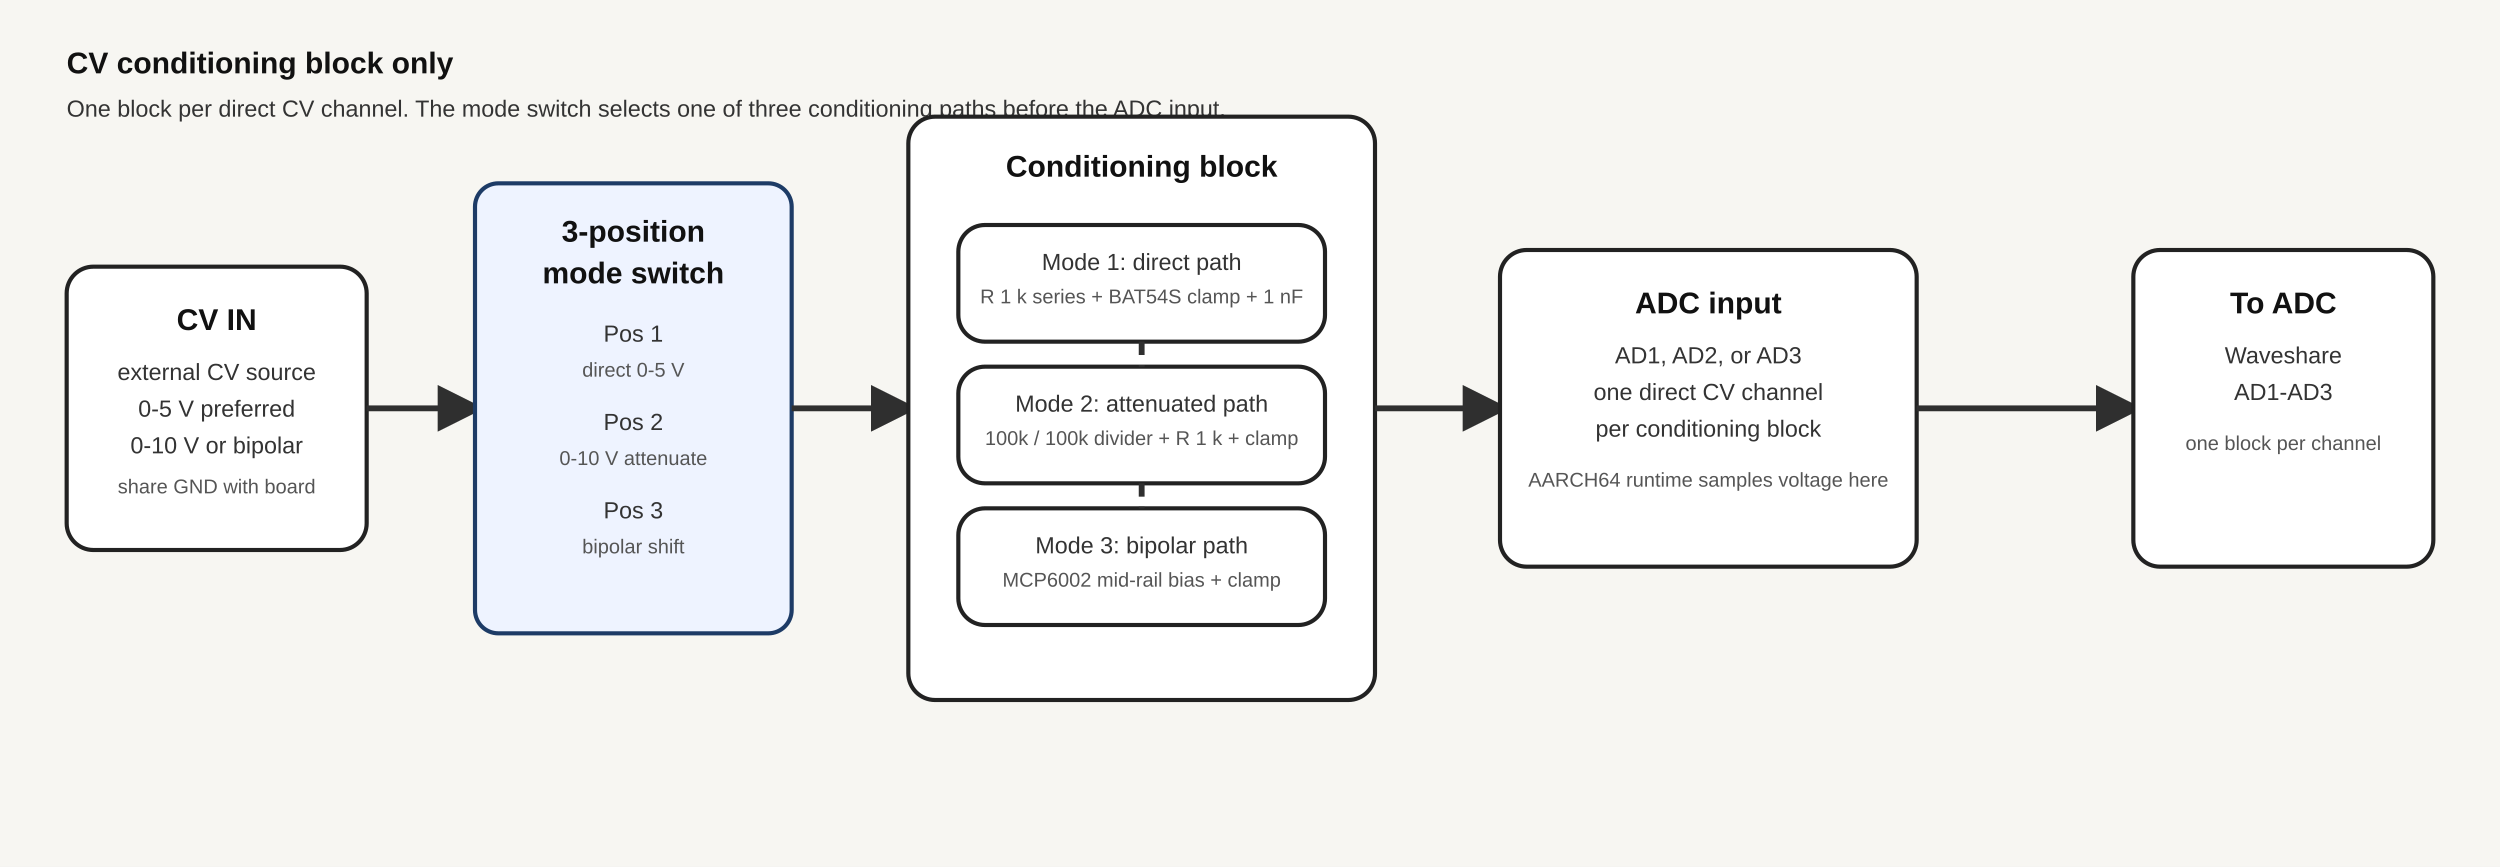
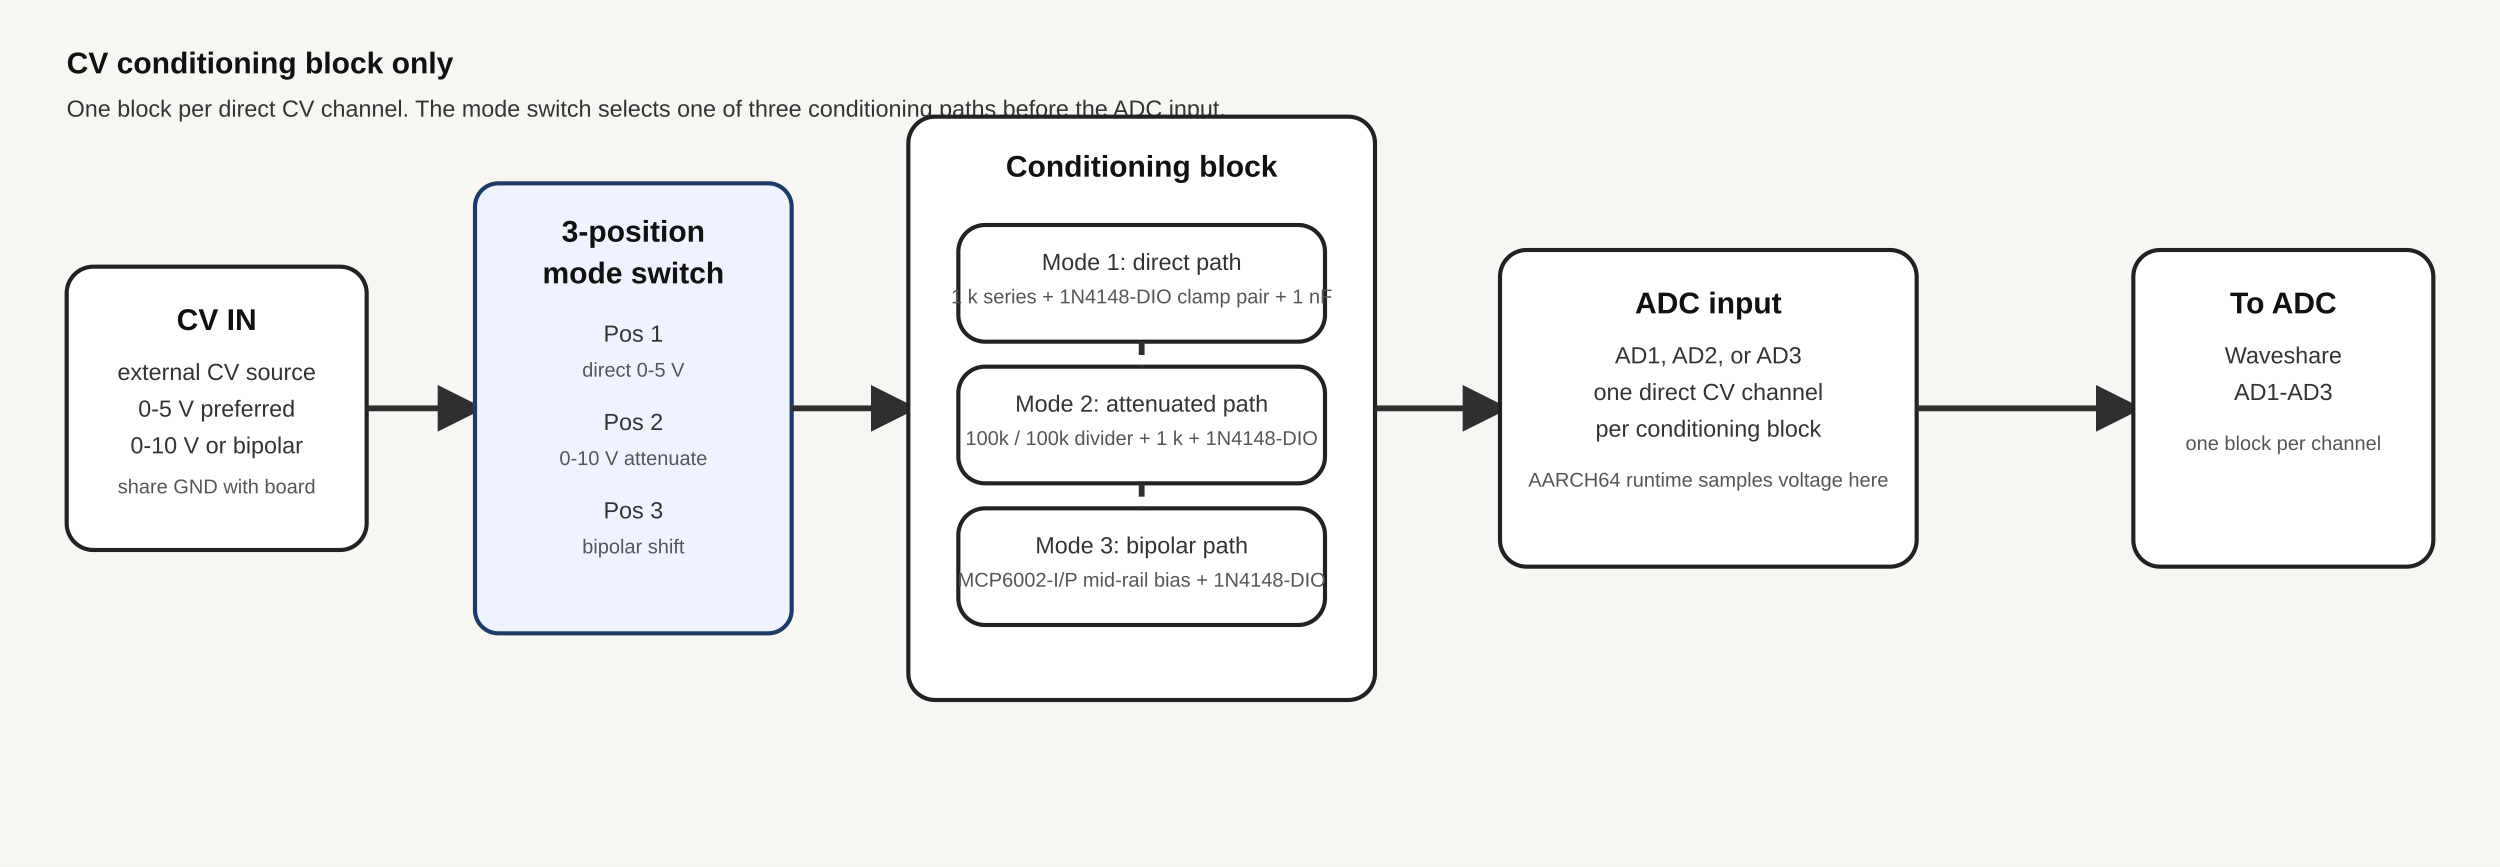
<svg xmlns="http://www.w3.org/2000/svg" width="1500" height="520" viewBox="0 0 1500 520" role="img" aria-label="CV conditioning block diagram">
  <defs>
    <style>
      .bg { fill: #f7f6f2; }
      .box { fill: #ffffff; stroke: #222; stroke-width: 2.5; rx: 16; ry: 16; }
      .mode { fill: #eef3ff; stroke: #1d3b66; stroke-width: 2.5; rx: 14; ry: 14; }
      .label { fill: #111; font-family: Arial, Helvetica, sans-serif; font-size: 18px; font-weight: 700; }
      .small { fill: #333; font-family: Arial, Helvetica, sans-serif; font-size: 14px; }
      .tiny { fill: #555; font-family: Arial, Helvetica, sans-serif; font-size: 12px; }
      .wire { stroke: #2f2f2f; stroke-width: 3.5; fill: none; }
      .dash { stroke-dasharray: 8 6; }
      .arrow { marker-end: url(#arrow); }
    </style>
    <marker id="arrow" viewBox="0 0 10 10" refX="8" refY="5" markerWidth="8" markerHeight="8" orient="auto-start-reverse">
      <path d="M 0 0 L 10 5 L 0 10 z" fill="#2f2f2f" />
    </marker>
  </defs>
  <rect class="bg" x="0" y="0" width="1500" height="520" />
  <text class="label" x="40" y="44">CV conditioning block only</text>
  <text class="small" x="40" y="70">One block per direct CV channel. The mode switch selects one of three conditioning paths before the ADC input.</text>
  <rect class="box" x="40" y="160" width="180" height="170" />
  <text class="label" x="130" y="198" text-anchor="middle">CV IN</text>
  <text class="small" x="130" y="228" text-anchor="middle">external CV source</text>
  <text class="small" x="130" y="250" text-anchor="middle">0-5 V preferred</text>
  <text class="small" x="130" y="272" text-anchor="middle">0-10 V or bipolar</text>
  <text class="tiny" x="130" y="296" text-anchor="middle">share GND with board</text>
  <path class="wire arrow" d="M 220 245 L 285 245" />
  <rect class="mode" x="285" y="110" width="190" height="270" />
  <text class="label" x="380" y="145" text-anchor="middle">3-position</text>
  <text class="label" x="380" y="170" text-anchor="middle">mode switch</text>
  <text class="small" x="380" y="205" text-anchor="middle">Pos 1</text>
  <text class="tiny" x="380" y="226" text-anchor="middle">direct 0-5 V</text>
  <text class="small" x="380" y="258" text-anchor="middle">Pos 2</text>
  <text class="tiny" x="380" y="279" text-anchor="middle">0-10 V attenuate</text>
  <text class="small" x="380" y="311" text-anchor="middle">Pos 3</text>
  <text class="tiny" x="380" y="332" text-anchor="middle">bipolar shift</text>
  <path class="wire arrow" d="M 475 245 L 545 245" />
  <rect class="box" x="545" y="70" width="280" height="350" />
  <text class="label" x="685" y="106" text-anchor="middle">Conditioning block</text>
  <rect class="box" x="575" y="135" width="220" height="70" />
  <text class="small" x="685" y="162" text-anchor="middle">Mode 1: direct path</text>
-   <text class="tiny" x="685" y="182" text-anchor="middle">R 1 k series + BAT54S clamp + 1 nF</text>
+   <text class="tiny" x="685" y="182" text-anchor="middle">1 k series + 1N4148-DIO clamp pair + 1 nF</text>
  <rect class="box" x="575" y="220" width="220" height="70" />
  <text class="small" x="685" y="247" text-anchor="middle">Mode 2: attenuated path</text>
-   <text class="tiny" x="685" y="267" text-anchor="middle">100k / 100k divider + R 1 k + clamp</text>
+   <text class="tiny" x="685" y="267" text-anchor="middle">100k / 100k divider + 1 k + 1N4148-DIO</text>
  <rect class="box" x="575" y="305" width="220" height="70" />
  <text class="small" x="685" y="332" text-anchor="middle">Mode 3: bipolar path</text>
-   <text class="tiny" x="685" y="352" text-anchor="middle">MCP6002 mid-rail bias + clamp</text>
+   <text class="tiny" x="685" y="352" text-anchor="middle">MCP6002-I/P mid-rail bias + 1N4148-DIO</text>
  <path class="wire dash" d="M 685 205 L 685 220" />
  <path class="wire dash" d="M 685 290 L 685 305" />
  <path class="wire arrow" d="M 825 245 L 900 245" />
  <rect class="box" x="900" y="150" width="250" height="190" />
  <text class="label" x="1025" y="188" text-anchor="middle">ADC input</text>
  <text class="small" x="1025" y="218" text-anchor="middle">AD1, AD2, or AD3</text>
  <text class="small" x="1025" y="240" text-anchor="middle">one direct CV channel</text>
  <text class="small" x="1025" y="262" text-anchor="middle">per conditioning block</text>
  <text class="tiny" x="1025" y="292" text-anchor="middle">AARCH64 runtime samples voltage here</text>
  <path class="wire arrow" d="M 1150 245 L 1280 245" />
  <rect class="box" x="1280" y="150" width="180" height="190" />
  <text class="label" x="1370" y="188" text-anchor="middle">To ADC</text>
  <text class="small" x="1370" y="218" text-anchor="middle">Waveshare</text>
  <text class="small" x="1370" y="240" text-anchor="middle">AD1-AD3</text>
  <text class="tiny" x="1370" y="270" text-anchor="middle">one block per channel</text>
</svg>
